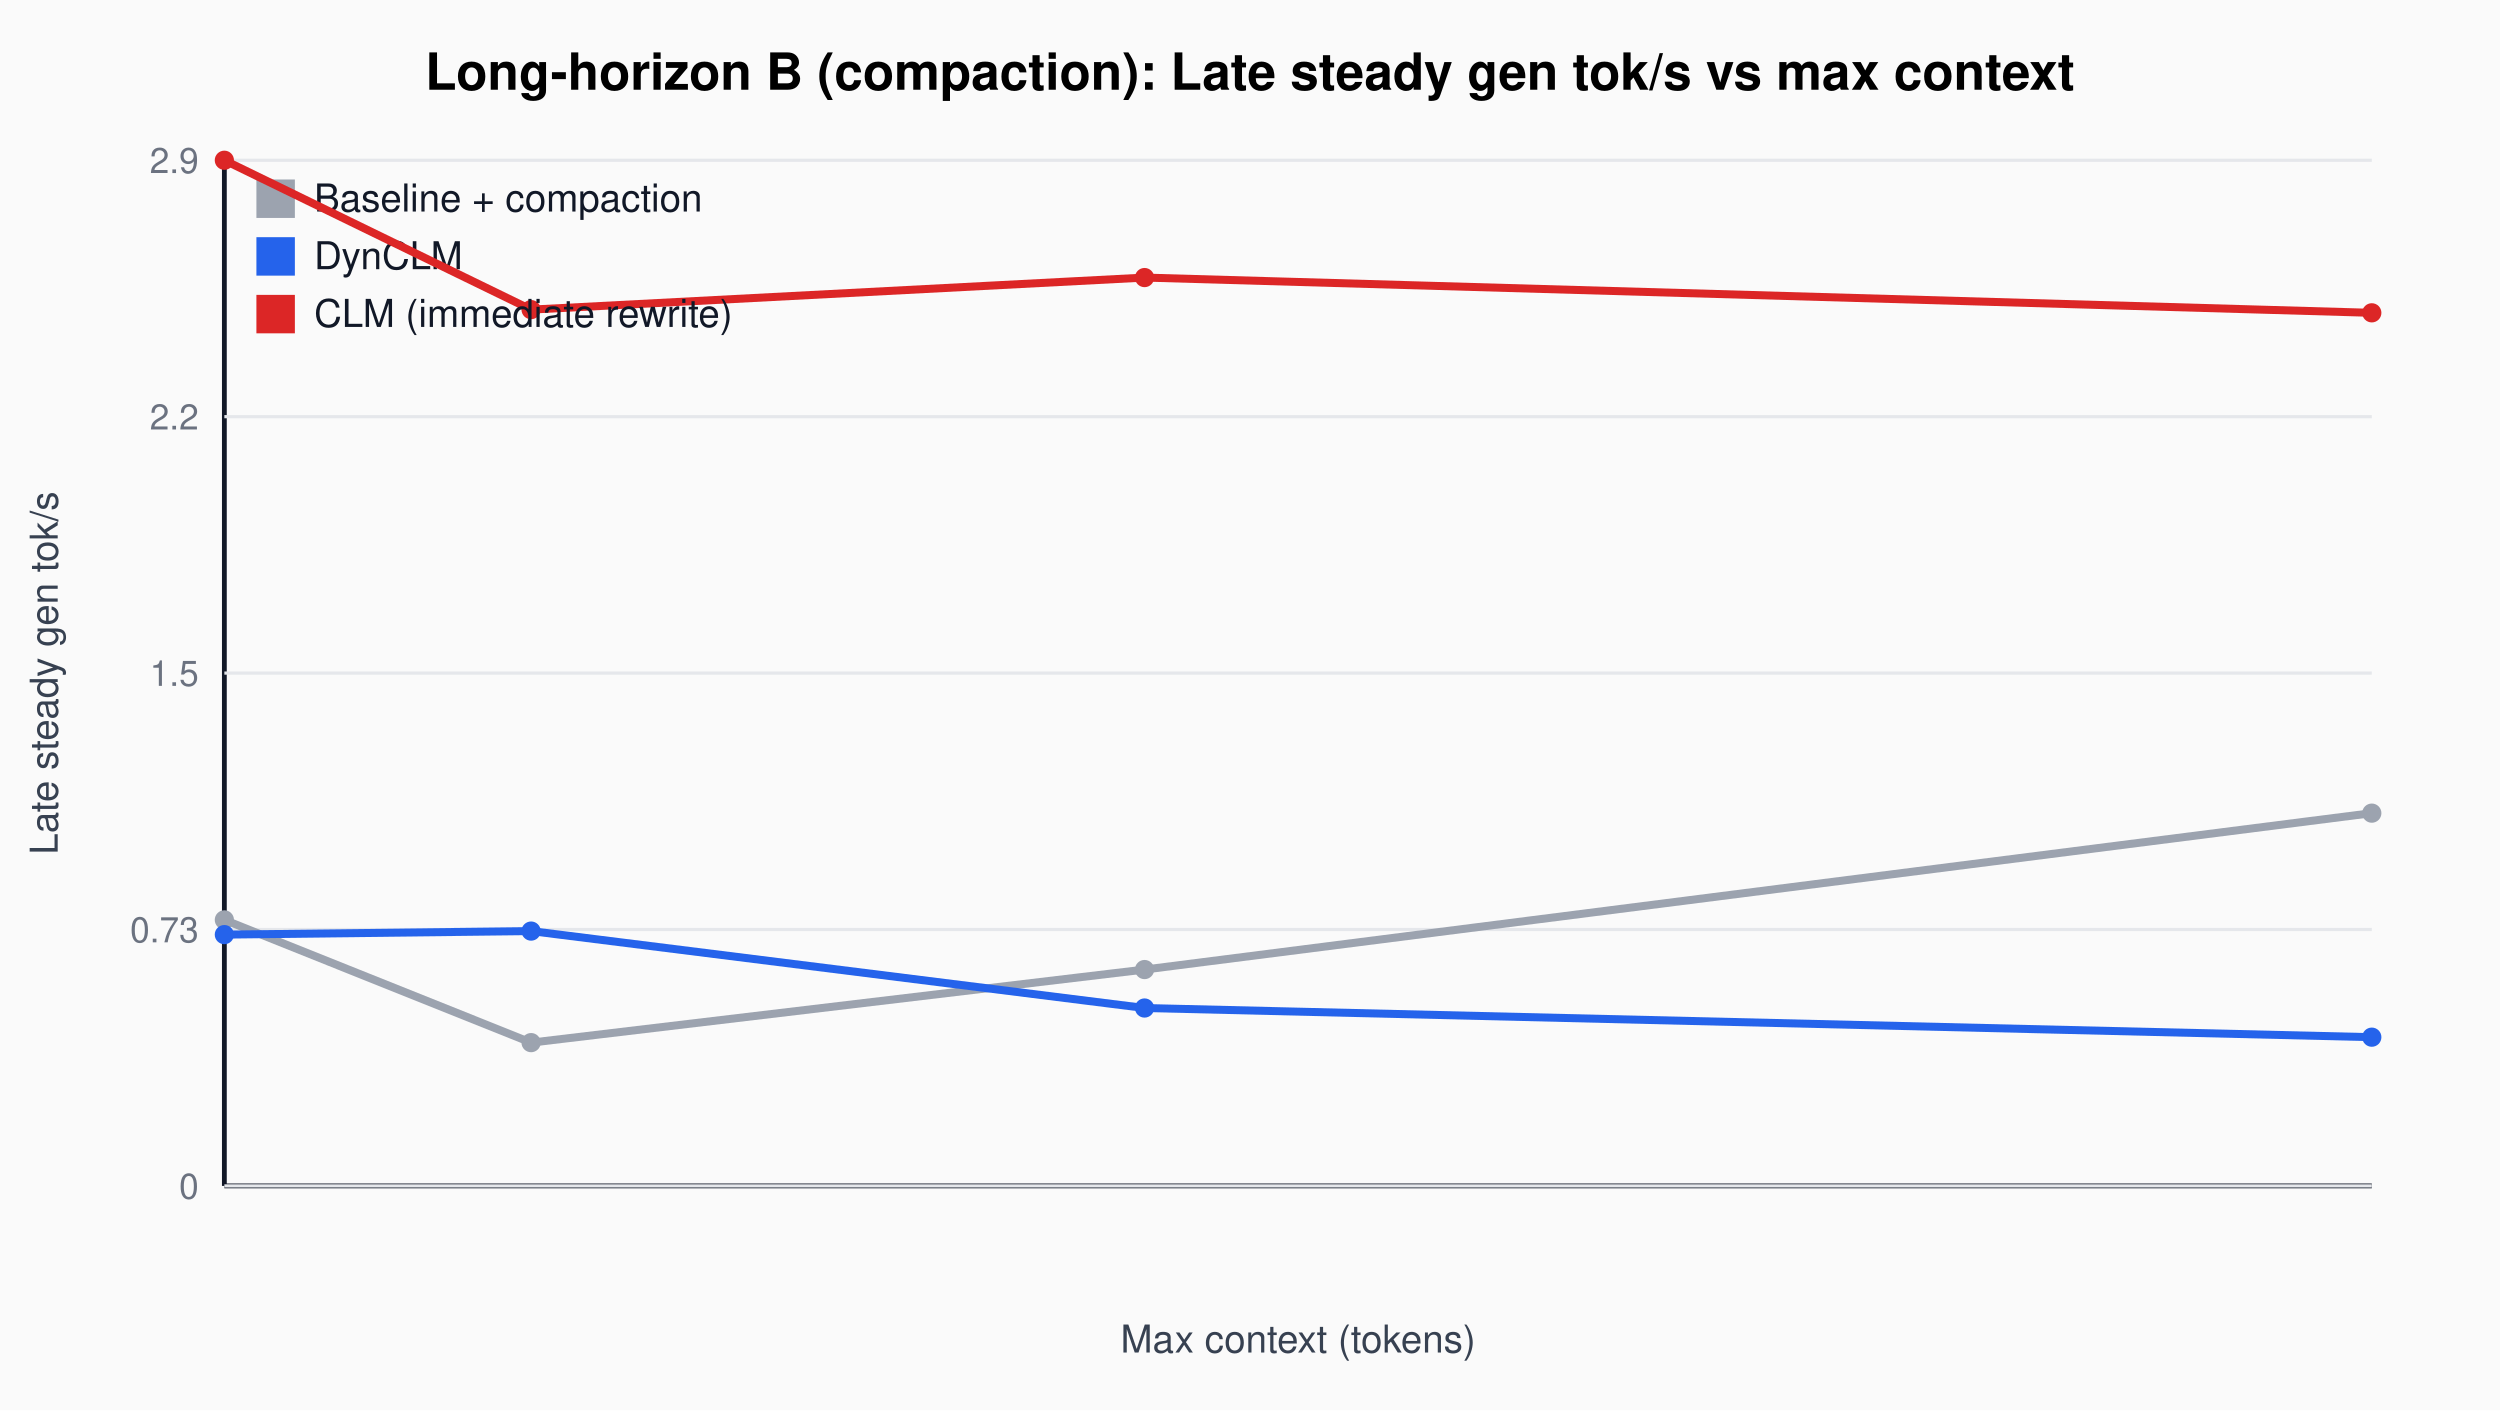
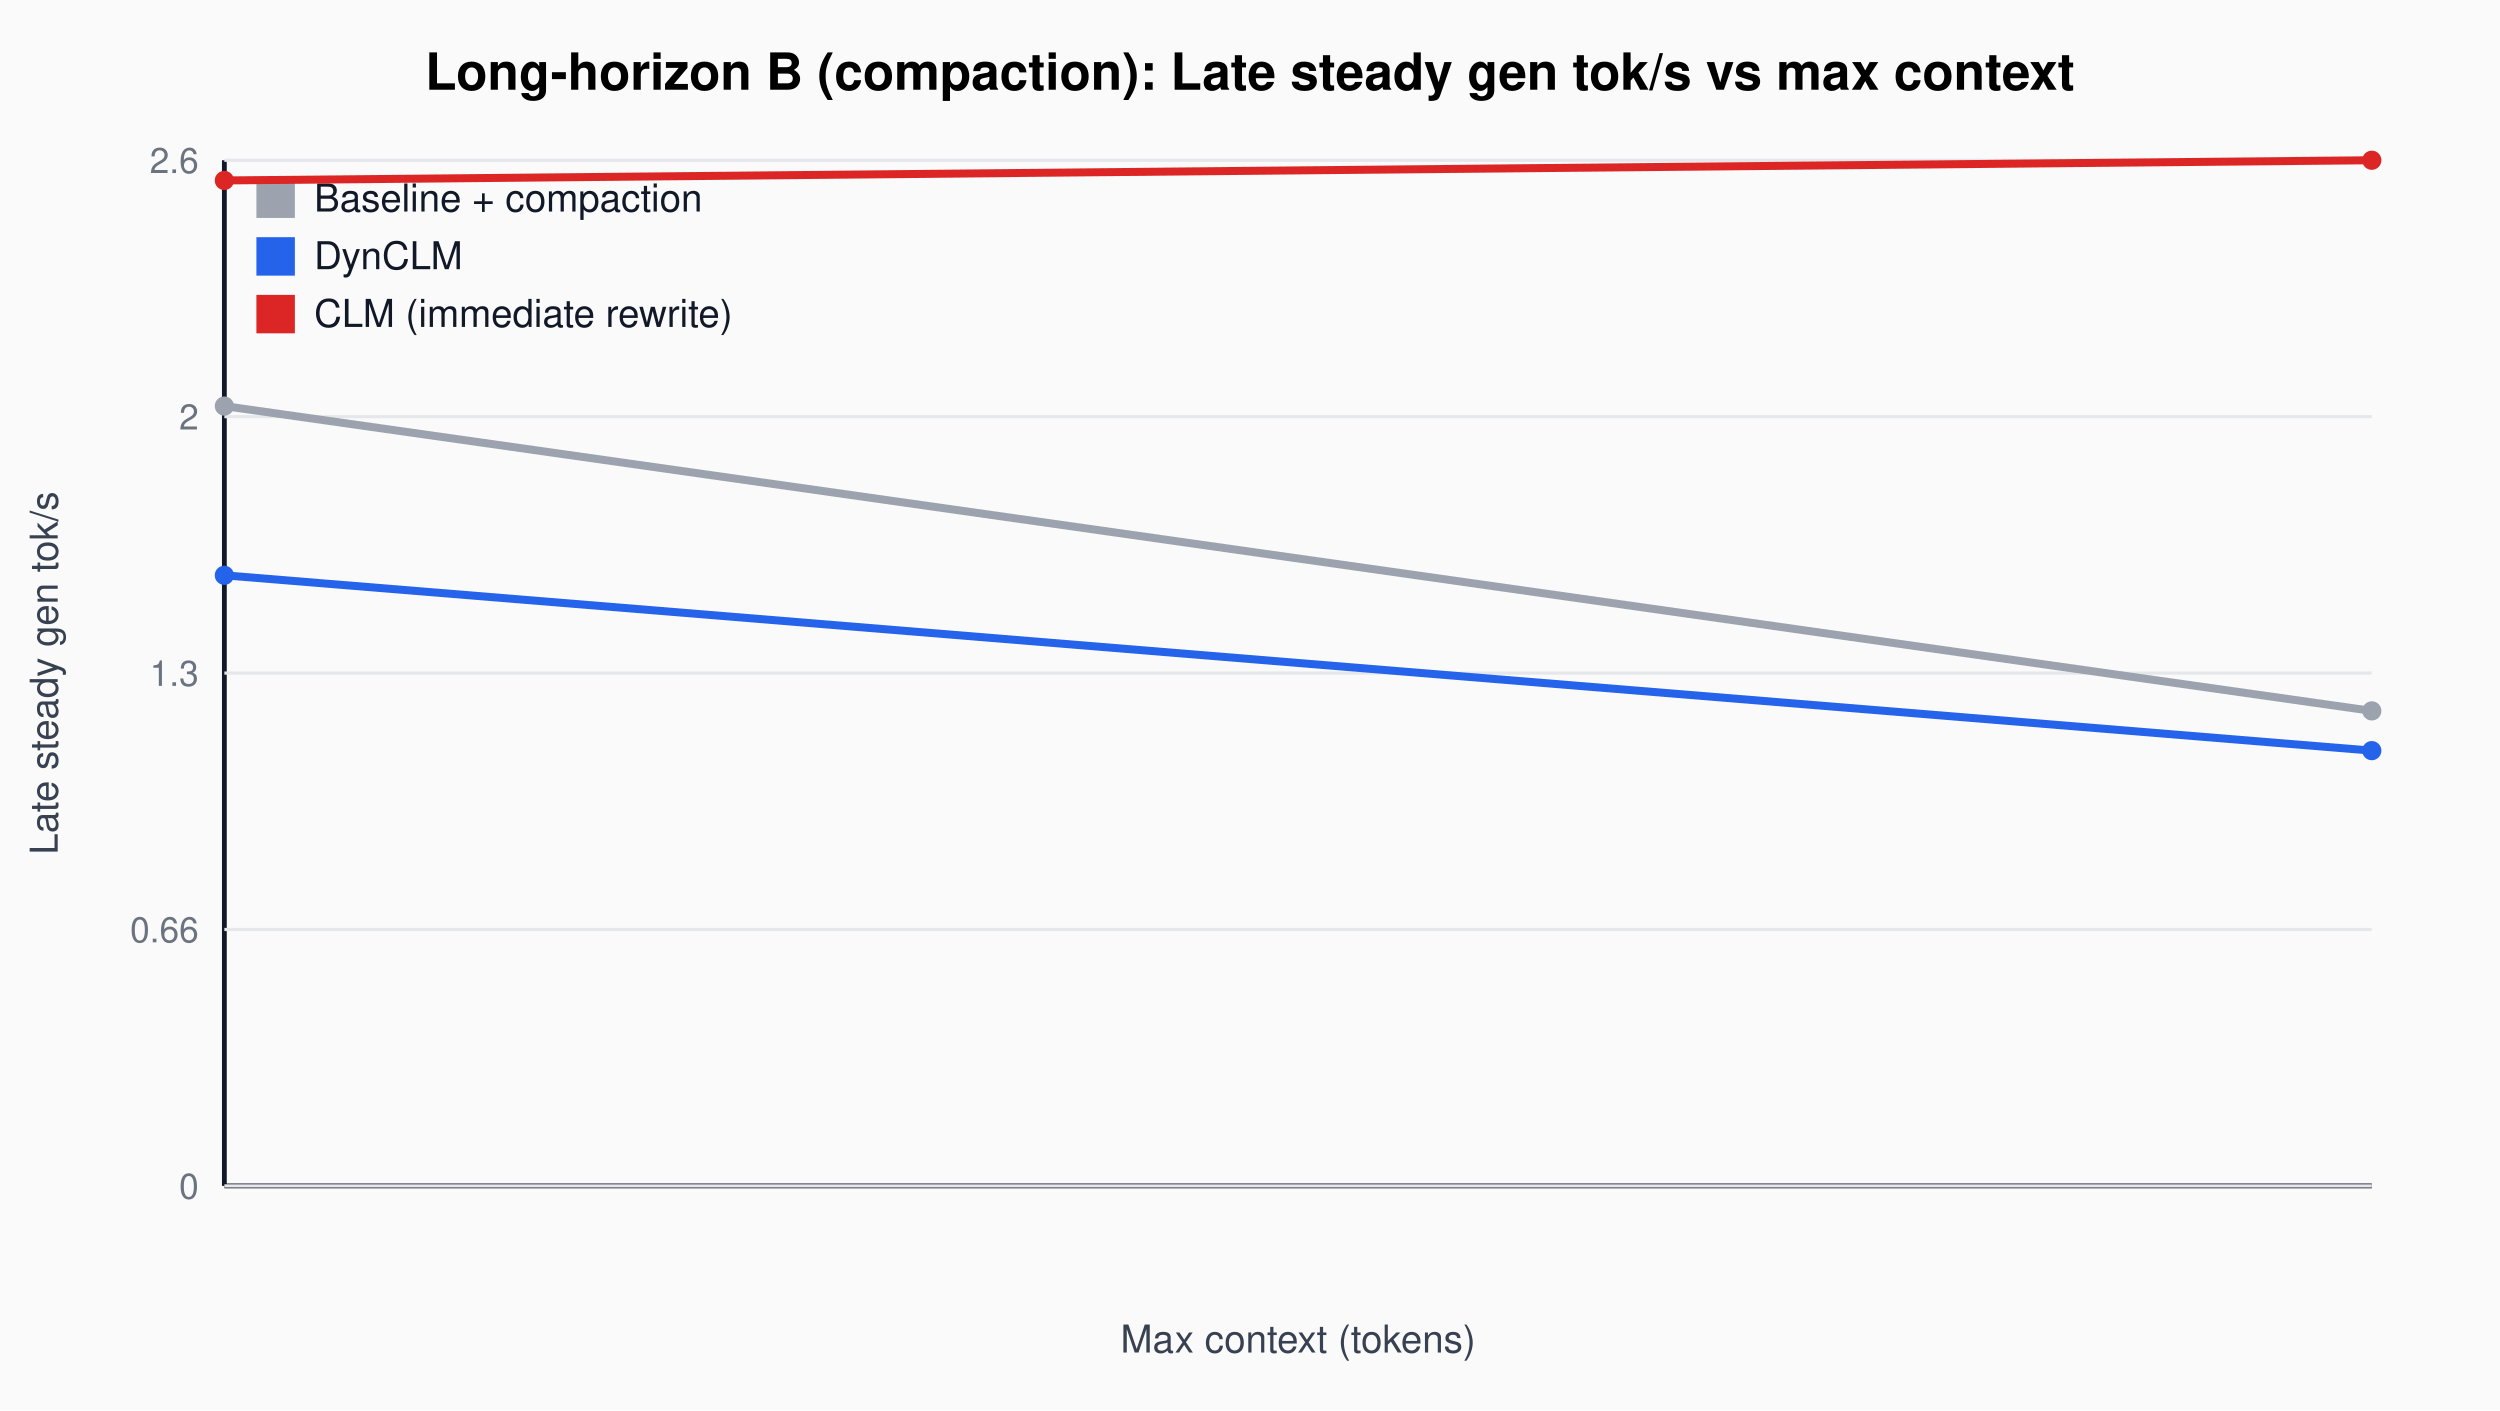
<svg xmlns="http://www.w3.org/2000/svg" width="780" height="440" viewBox="0 0 780 440">
  <rect width="100%" height="100%" fill="#fafafa" />
  <text x="390.0" y="28" text-anchor="middle" font-family="Helvetica,Arial,sans-serif" font-size="16" font-weight="700">Long-horizon B (compaction): Late steady gen tok/s vs max context</text>
  <text x="18" y="210.0" transform="rotate(-90 18,210.0)" text-anchor="middle" font-family="Helvetica,Arial,sans-serif" font-size="12" fill="#374151">Late steady gen tok/s</text>
  <text x="405.0" y="422" text-anchor="middle" font-family="Helvetica,Arial,sans-serif" font-size="12" fill="#374151">Max context (tokens)</text>
  <line x1="70" y1="50" x2="70" y2="370" stroke="#111827" stroke-width="1.5" />
  <line x1="70" y1="370" x2="740" y2="370" stroke="#111827" stroke-width="1.5" />
  <line x1="70" y1="50.0" x2="740" y2="50.0" stroke="#e5e7eb" />
-   <text x="62" y="54.0" text-anchor="end" font-family="Helvetica,Arial,sans-serif" font-size="11" fill="#6b7280">2.9</text>
+   <text x="62" y="54.0" text-anchor="end" font-family="Helvetica,Arial,sans-serif" font-size="11" fill="#6b7280">2.6</text>
  <line x1="70" y1="130.0" x2="740" y2="130.0" stroke="#e5e7eb" />
-   <text x="62" y="134.0" text-anchor="end" font-family="Helvetica,Arial,sans-serif" font-size="11" fill="#6b7280">2.2</text>
+   <text x="62" y="134.0" text-anchor="end" font-family="Helvetica,Arial,sans-serif" font-size="11" fill="#6b7280">2</text>
  <line x1="70" y1="210.0" x2="740" y2="210.0" stroke="#e5e7eb" />
-   <text x="62" y="214.0" text-anchor="end" font-family="Helvetica,Arial,sans-serif" font-size="11" fill="#6b7280">1.5</text>
+   <text x="62" y="214.0" text-anchor="end" font-family="Helvetica,Arial,sans-serif" font-size="11" fill="#6b7280">1.3</text>
  <line x1="70" y1="290.0" x2="740" y2="290.0" stroke="#e5e7eb" />
-   <text x="62" y="294.0" text-anchor="end" font-family="Helvetica,Arial,sans-serif" font-size="11" fill="#6b7280">0.73</text>
+   <text x="62" y="294.0" text-anchor="end" font-family="Helvetica,Arial,sans-serif" font-size="11" fill="#6b7280">0.66</text>
  <line x1="70" y1="370.0" x2="740" y2="370.0" stroke="#e5e7eb" />
  <text x="62" y="374.0" text-anchor="end" font-family="Helvetica,Arial,sans-serif" font-size="11" fill="#6b7280">0</text>
-   <path d="M 70.0,287.0 L 165.7,325.3 L 357.1,302.5 L 740.0,253.7" fill="none" stroke="#9ca3af" stroke-width="2.5" />
-   <circle cx="70.0" cy="287.0" r="3" fill="#9ca3af" />
-   <circle cx="165.7" cy="325.3" r="3" fill="#9ca3af" />
-   <circle cx="357.1" cy="302.5" r="3" fill="#9ca3af" />
-   <circle cx="740.0" cy="253.7" r="3" fill="#9ca3af" />
+   <path d="M 70.0,126.7 L 740.0,221.8" fill="none" stroke="#9ca3af" stroke-width="2.5" />
+   <circle cx="70.0" cy="126.7" r="3" fill="#9ca3af" />
+   <circle cx="740.0" cy="221.8" r="3" fill="#9ca3af" />
  <rect x="80" y="56" width="12" height="12" fill="#9ca3af" />
  <text x="98" y="66" font-family="Helvetica,Arial,sans-serif" font-size="12" fill="#111827">Baseline + compaction</text>
-   <path d="M 70.0,291.6 L 165.7,290.5 L 357.1,314.5 L 740.0,323.6" fill="none" stroke="#2563eb" stroke-width="2.5" />
-   <circle cx="70.0" cy="291.6" r="3" fill="#2563eb" />
-   <circle cx="165.7" cy="290.5" r="3" fill="#2563eb" />
-   <circle cx="357.1" cy="314.5" r="3" fill="#2563eb" />
-   <circle cx="740.0" cy="323.6" r="3" fill="#2563eb" />
+   <path d="M 70.0,179.5 L 740.0,234.2" fill="none" stroke="#2563eb" stroke-width="2.5" />
+   <circle cx="70.0" cy="179.5" r="3" fill="#2563eb" />
+   <circle cx="740.0" cy="234.2" r="3" fill="#2563eb" />
  <rect x="80" y="74" width="12" height="12" fill="#2563eb" />
  <text x="98" y="84" font-family="Helvetica,Arial,sans-serif" font-size="12" fill="#111827">DynCLM</text>
-   <path d="M 70.0,50.0 L 165.7,96.6 L 357.1,86.6 L 740.0,97.6" fill="none" stroke="#dc2626" stroke-width="2.5" />
-   <circle cx="70.0" cy="50.0" r="3" fill="#dc2626" />
-   <circle cx="165.7" cy="96.6" r="3" fill="#dc2626" />
-   <circle cx="357.1" cy="86.6" r="3" fill="#dc2626" />
-   <circle cx="740.0" cy="97.6" r="3" fill="#dc2626" />
+   <path d="M 70.0,56.3 L 740.0,50.0" fill="none" stroke="#dc2626" stroke-width="2.5" />
+   <circle cx="70.0" cy="56.3" r="3" fill="#dc2626" />
+   <circle cx="740.0" cy="50.0" r="3" fill="#dc2626" />
  <rect x="80" y="92" width="12" height="12" fill="#dc2626" />
  <text x="98" y="102" font-family="Helvetica,Arial,sans-serif" font-size="12" fill="#111827">CLM (immediate rewrite)</text>
</svg>
